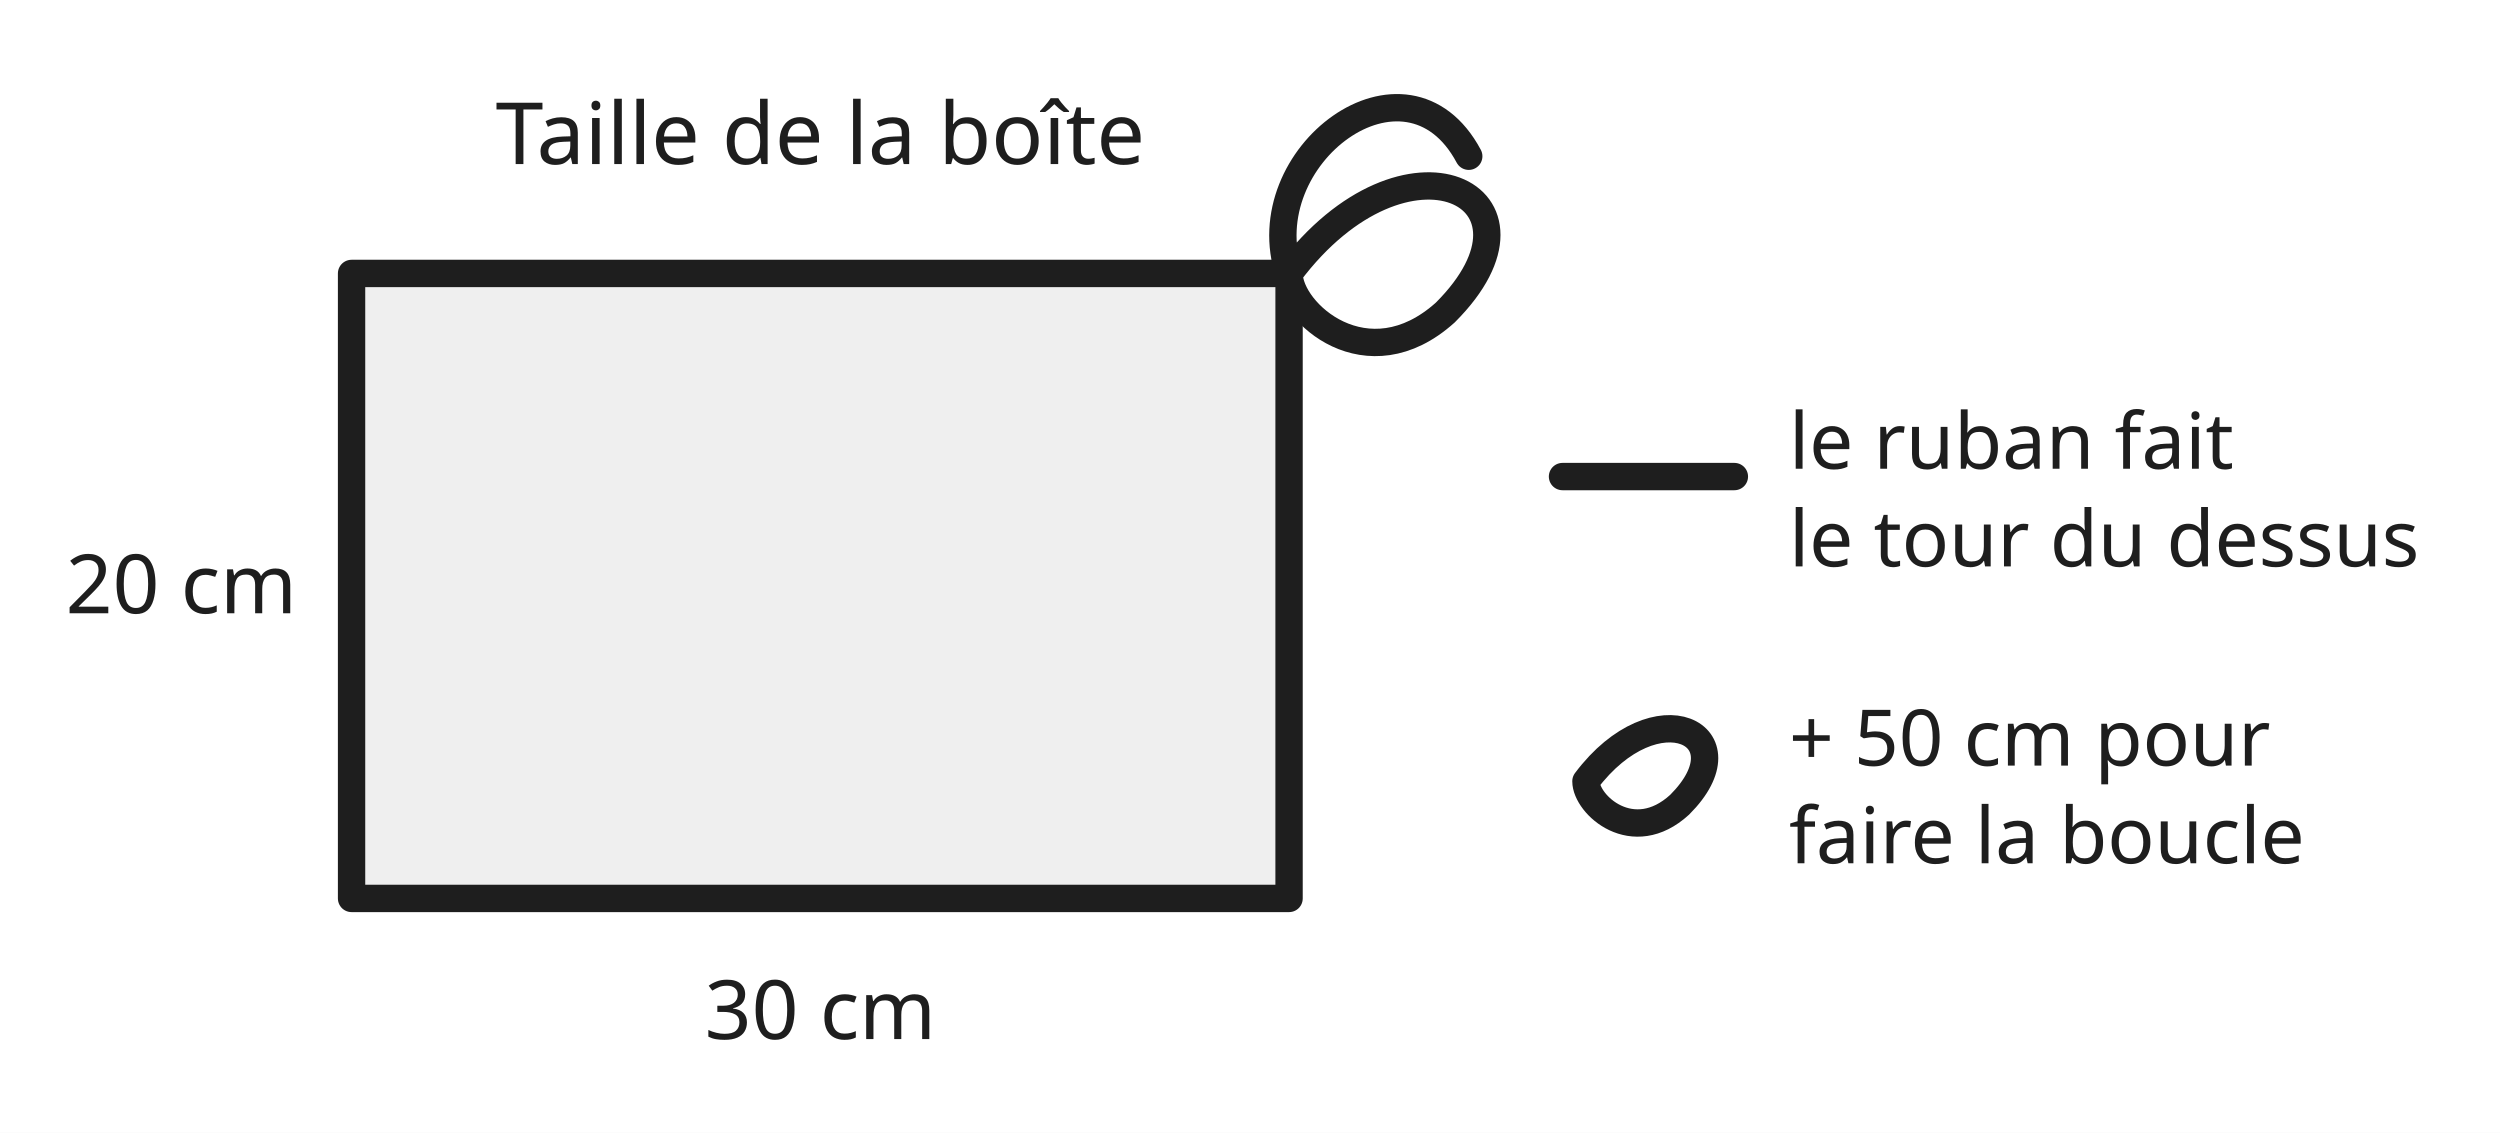
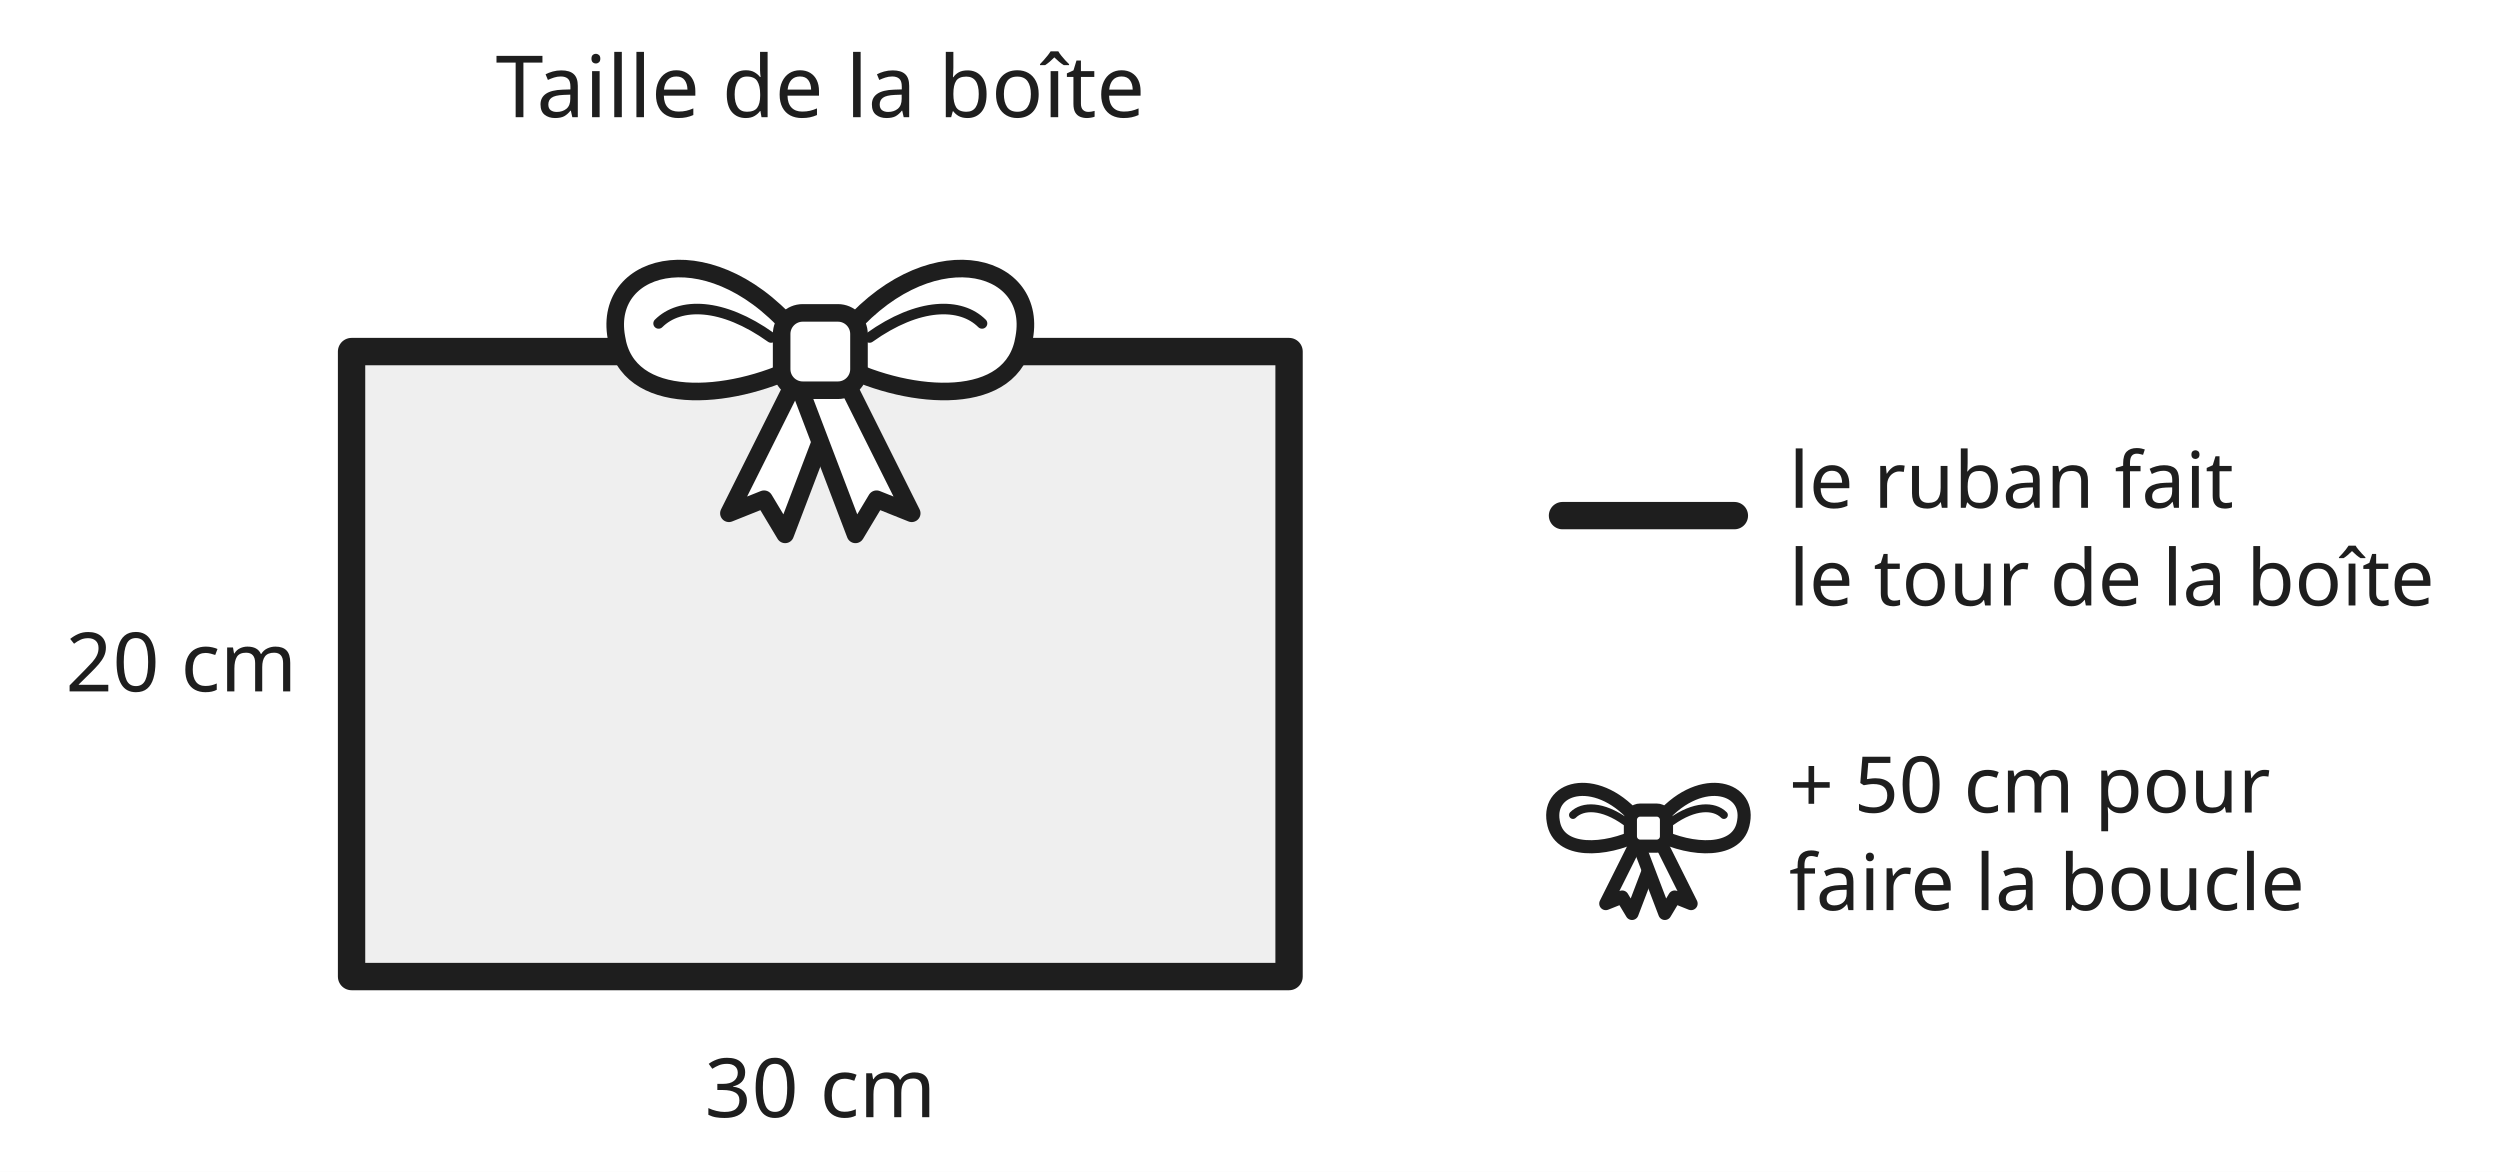
- <svg xmlns="http://www.w3.org/2000/svg" width="640" height="290" viewBox="0 0 640 290">
-   <rect width="640" height="290" fill="#fff" />
-   <text x="210.0" y="42" font-family="KG Perfect Penmanship" font-size="22" font-weight="400" text-anchor="middle" fill="#1E1E1E">Taille de la boîte</text>
-   <rect x="90" y="70" width="240" height="160" fill="#EFEFEF" stroke="none" />
-   <rect x="90" y="70" width="240" height="160" fill="none" stroke="#1E1E1E" stroke-width="7" stroke-linecap="round" stroke-linejoin="round" />
-   <path d="M330 70 c 30 -40 70 -20 40 10 c -20 18 -40 0 -40 -10 c -10 -30 30 -60 46 -30" fill="none" stroke="#1E1E1E" stroke-width="7" stroke-linecap="round" stroke-linejoin="round" />
-   <text x="210.0" y="266" font-family="KG Perfect Penmanship" font-size="21" font-weight="400" text-anchor="middle" fill="#1E1E1E">30 cm</text>
-   <text x="76" y="157.0" font-family="KG Perfect Penmanship" font-size="21" font-weight="400" text-anchor="end" fill="#1E1E1E">20 cm</text>
-   <line x1="400" y1="122" x2="444" y2="122" fill="none" stroke="#1E1E1E" stroke-width="7" stroke-linecap="round" stroke-linejoin="round" />
-   <text x="458" y="120" font-family="KG Perfect Penmanship" font-size="20" font-weight="400" text-anchor="start" fill="#1E1E1E">le ruban fait</text>
-   <text x="458" y="145" font-family="KG Perfect Penmanship" font-size="20" font-weight="400" text-anchor="start" fill="#1E1E1E">le tour du dessus</text>
-   <path d="M406 200 c 18 -24 42 -12 24 6 c -12 11 -24 0 -24 -6" fill="none" stroke="#1E1E1E" stroke-width="7" stroke-linecap="round" stroke-linejoin="round" />
-   <text x="458" y="196" font-family="KG Perfect Penmanship" font-size="20" font-weight="400" text-anchor="start" fill="#1E1E1E">+ 50 cm pour</text>
-   <text x="458" y="221" font-family="KG Perfect Penmanship" font-size="20" font-weight="400" text-anchor="start" fill="#1E1E1E">faire la boucle</text>
+ <svg xmlns="http://www.w3.org/2000/svg" width="640" height="300" viewBox="0 0 640 300">
+   <rect width="640" height="300" fill="#fff" />
+   <text x="210.0" y="30" font-family="KG Perfect Penmanship" font-size="22" font-weight="400" text-anchor="middle" fill="#1E1E1E">Taille de la boîte</text>
+   <rect x="90" y="90" width="240" height="160" fill="#EFEFEF" stroke="none" />
+   <rect x="90" y="90" width="240" height="160" fill="none" stroke="#1E1E1E" stroke-width="7" stroke-linecap="round" stroke-linejoin="round" />
+   <g transform="translate(210.0 90) scale(0.9)">
+     <path d="M-6 6 L-26 46 L-16 42 L-10 52 L6 10 Z" fill="#fff" stroke="#1E1E1E" stroke-width="5" stroke-linejoin="round" stroke-linecap="round" />
+     <path d="M6 6 L26 46 L16 42 L10 52 L-6 10 Z" fill="#fff" stroke="#1E1E1E" stroke-width="5" stroke-linejoin="round" stroke-linecap="round" />
+     <path d="M-6 -4 C-30 -34 -62 -26 -58 -4 C-55 16 -26 14 -6 4 Z" fill="#fff" stroke="#1E1E1E" stroke-width="5" stroke-linejoin="round" stroke-linecap="round" />
+     <path d="M6 -4 C30 -34 62 -26 58 -4 C55 16 26 14 6 4 Z" fill="#fff" stroke="#1E1E1E" stroke-width="5" stroke-linejoin="round" stroke-linecap="round" />
+     <path d="M-14 -4 C-28 -14 -40 -14 -46 -8" fill="none" stroke="#1E1E1E" stroke-width="3.0" stroke-linecap="round" />
+     <path d="M14 -4 C28 -14 40 -14 46 -8" fill="none" stroke="#1E1E1E" stroke-width="3.0" stroke-linecap="round" />
+     <rect x="-11" y="-11" width="22" height="22" rx="6" fill="#fff" stroke="#1E1E1E" stroke-width="5" stroke-linejoin="round" stroke-linecap="round" />
+   </g>
+   <text x="210.0" y="286" font-family="KG Perfect Penmanship" font-size="21" font-weight="400" text-anchor="middle" fill="#1E1E1E">30 cm</text>
+   <text x="76" y="177.0" font-family="KG Perfect Penmanship" font-size="21" font-weight="400" text-anchor="end" fill="#1E1E1E">20 cm</text>
+   <line x1="400" y1="132" x2="444" y2="132" fill="none" stroke="#1E1E1E" stroke-width="7" stroke-linecap="round" stroke-linejoin="round" />
+   <text x="458" y="130" font-family="KG Perfect Penmanship" font-size="20" font-weight="400" text-anchor="start" fill="#1E1E1E">le ruban fait</text>
+   <text x="458" y="155" font-family="KG Perfect Penmanship" font-size="20" font-weight="400" text-anchor="start" fill="#1E1E1E">le tour de la boîte</text>
+   <g transform="translate(422 212) scale(0.42)">
+     <path d="M-6 6 L-26 46 L-16 42 L-10 52 L6 10 Z" fill="#fff" stroke="#1E1E1E" stroke-width="8" stroke-linejoin="round" stroke-linecap="round" />
+     <path d="M6 6 L26 46 L16 42 L10 52 L-6 10 Z" fill="#fff" stroke="#1E1E1E" stroke-width="8" stroke-linejoin="round" stroke-linecap="round" />
+     <path d="M-6 -4 C-30 -34 -62 -26 -58 -4 C-55 16 -26 14 -6 4 Z" fill="#fff" stroke="#1E1E1E" stroke-width="8" stroke-linejoin="round" stroke-linecap="round" />
+     <path d="M6 -4 C30 -34 62 -26 58 -4 C55 16 26 14 6 4 Z" fill="#fff" stroke="#1E1E1E" stroke-width="8" stroke-linejoin="round" stroke-linecap="round" />
+     <path d="M-14 -4 C-28 -14 -40 -14 -46 -8" fill="none" stroke="#1E1E1E" stroke-width="4.8" stroke-linecap="round" />
+     <path d="M14 -4 C28 -14 40 -14 46 -8" fill="none" stroke="#1E1E1E" stroke-width="4.8" stroke-linecap="round" />
+     <rect x="-11" y="-11" width="22" height="22" rx="6" fill="#fff" stroke="#1E1E1E" stroke-width="8" stroke-linejoin="round" stroke-linecap="round" />
+   </g>
+   <text x="458" y="208" font-family="KG Perfect Penmanship" font-size="20" font-weight="400" text-anchor="start" fill="#1E1E1E">+ 50 cm pour</text>
+   <text x="458" y="233" font-family="KG Perfect Penmanship" font-size="20" font-weight="400" text-anchor="start" fill="#1E1E1E">faire la boucle</text>
</svg>
